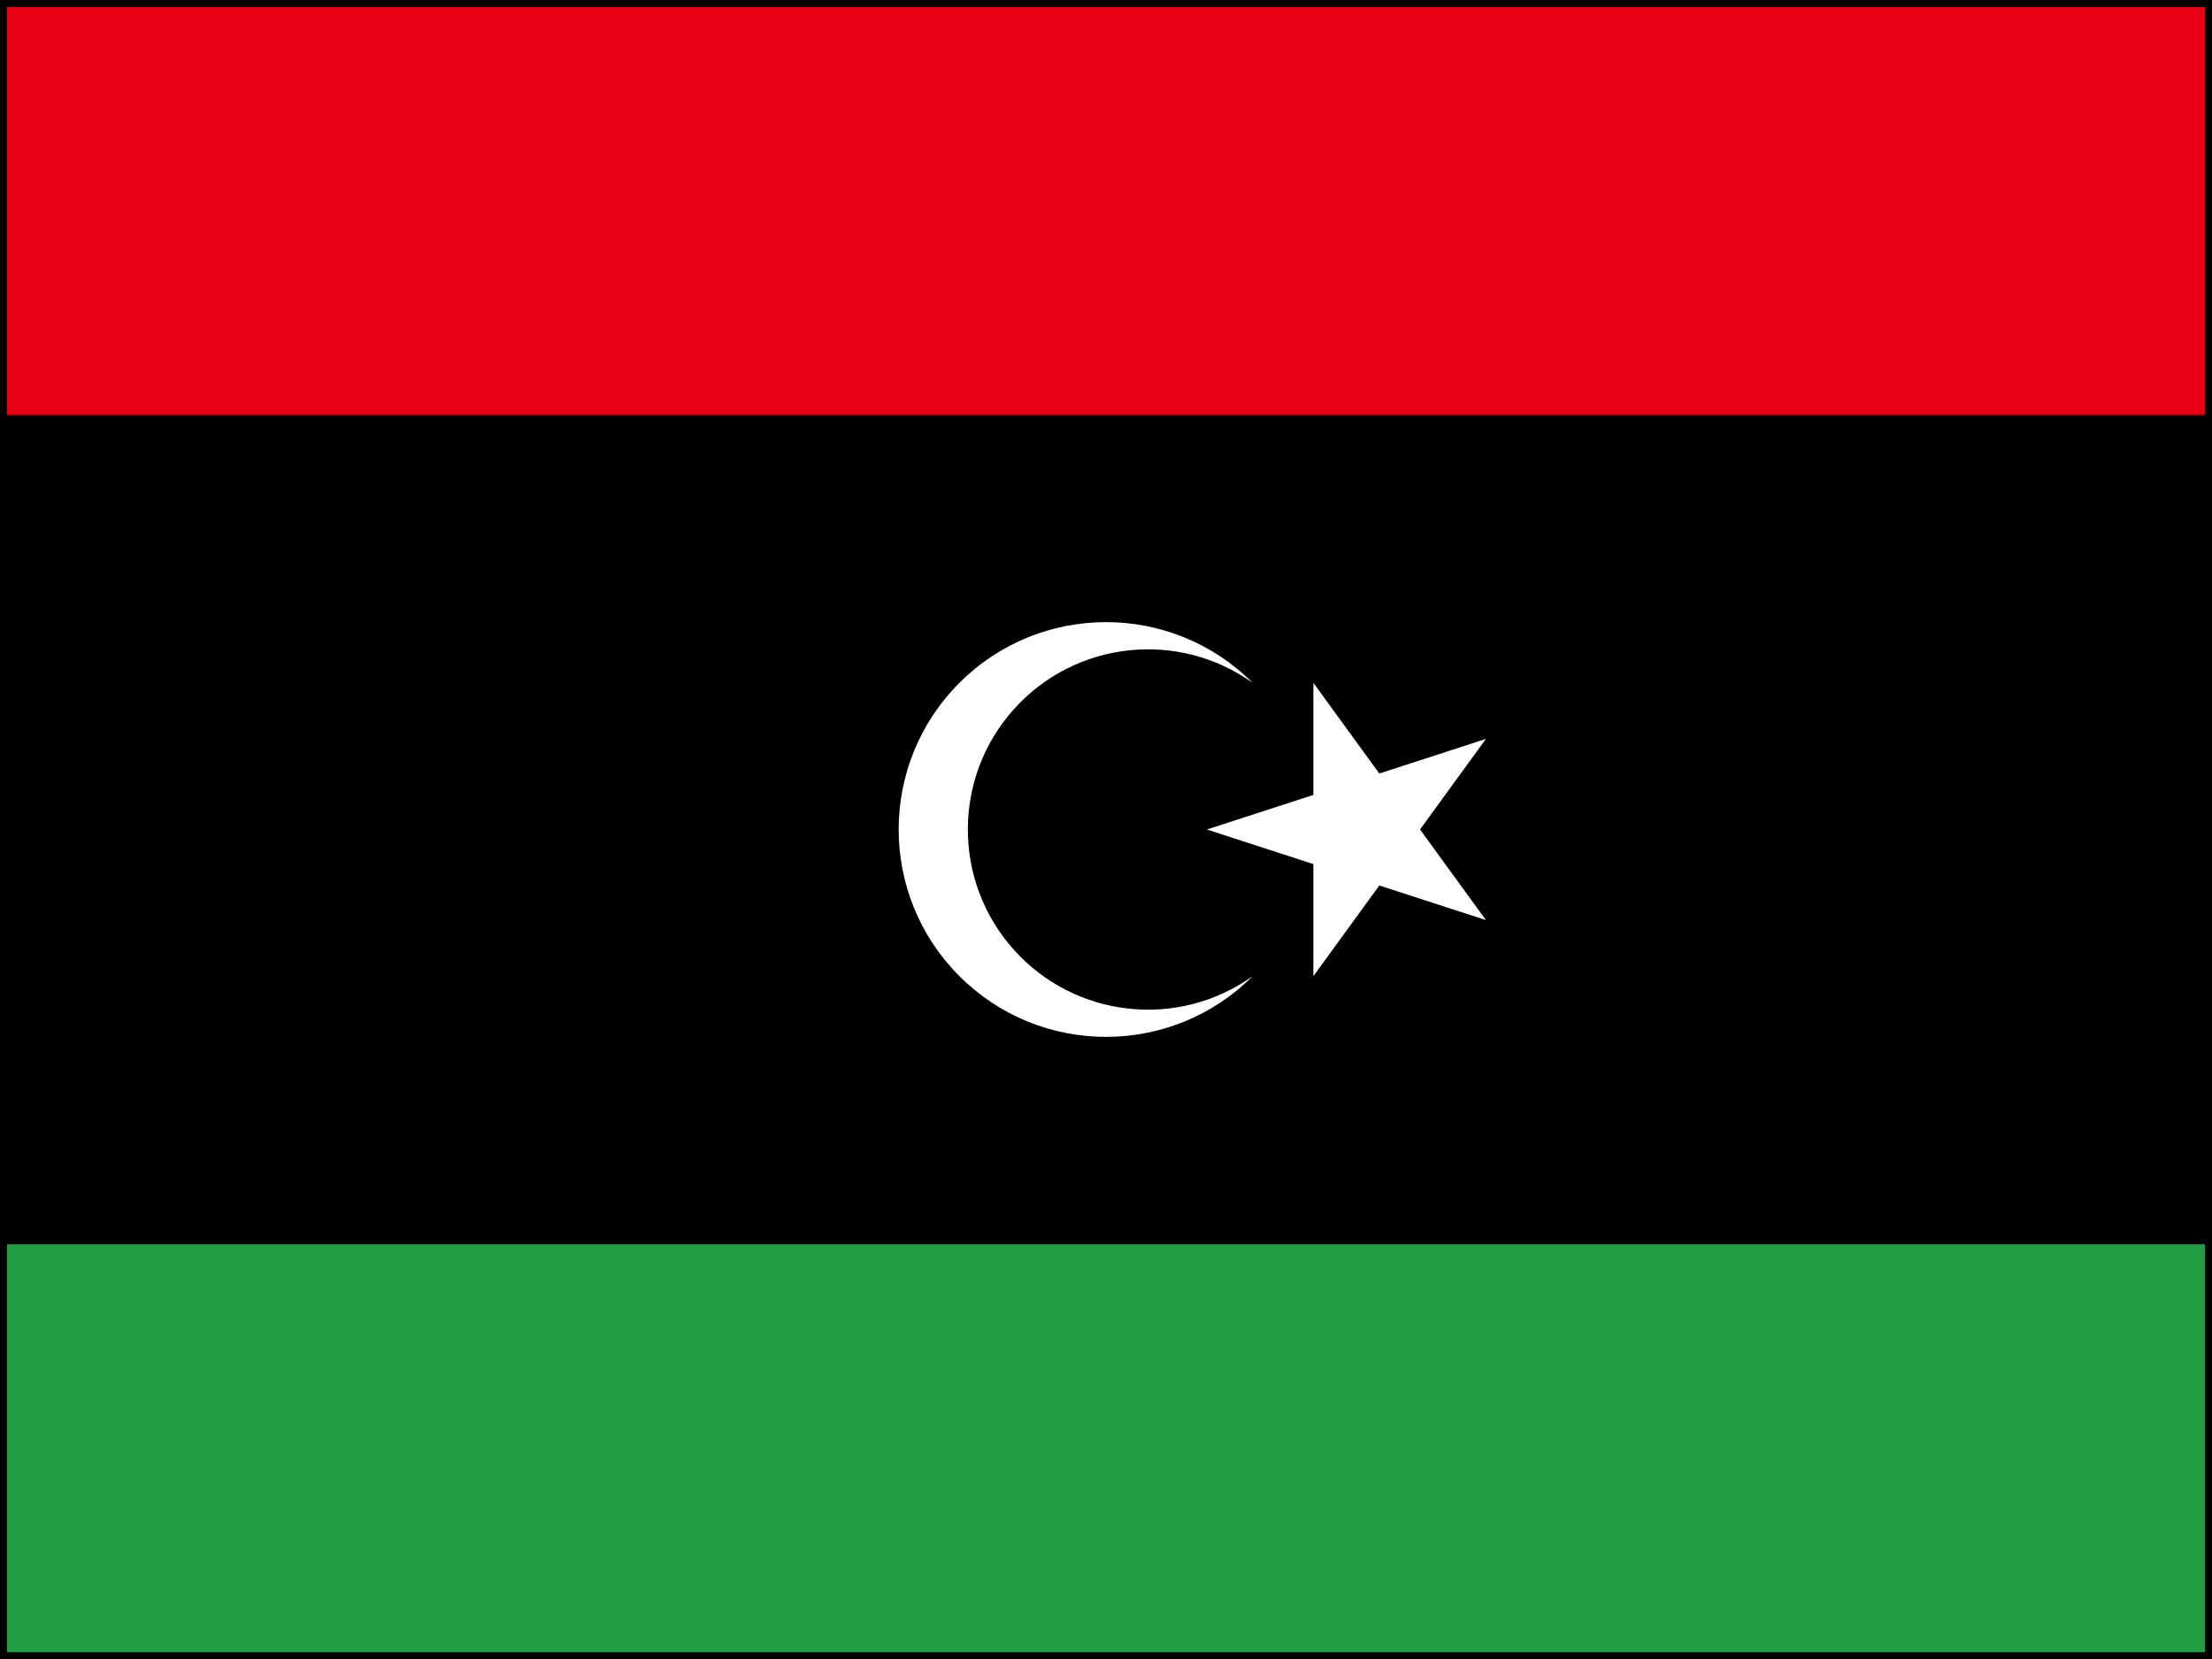
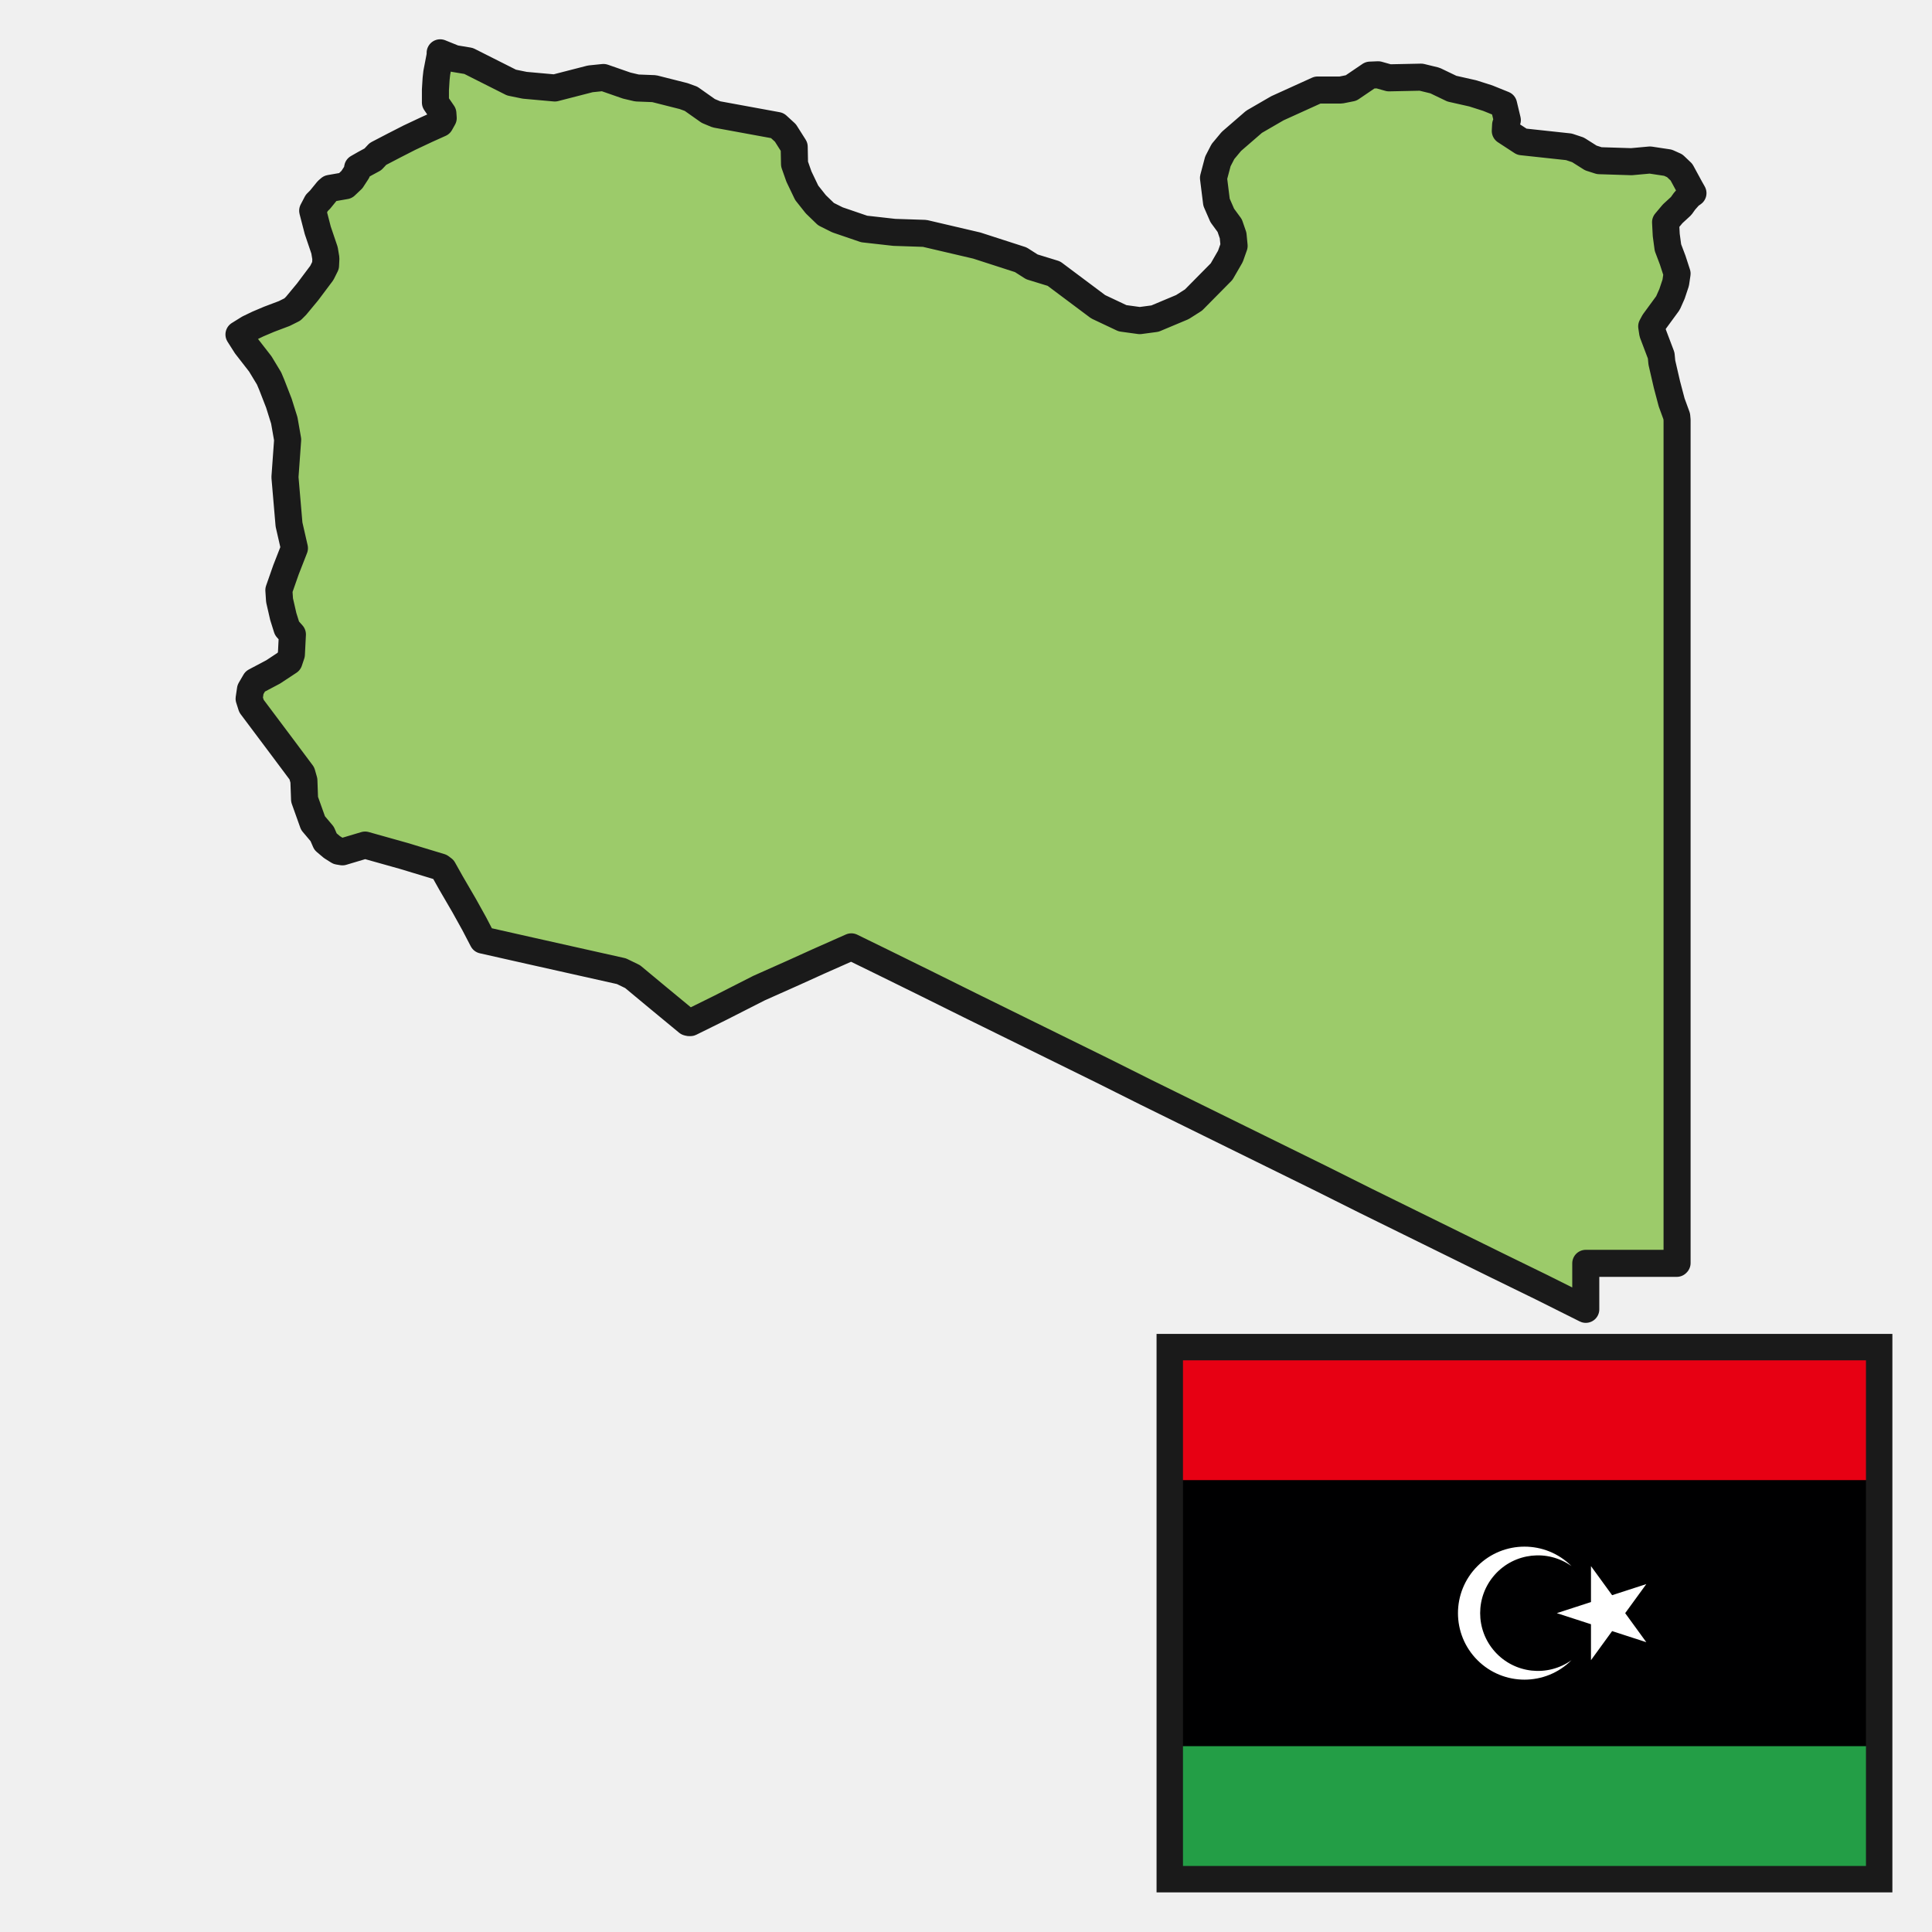
- <svg xmlns="http://www.w3.org/2000/svg" id="flag-icons-ly" viewBox="0 0 640 480">
-   <defs>
-     <clipPath id="ly-a">
-       <path d="M166.7-20h666.6v500H166.7z" />
-     </clipPath>
-   </defs>
-   <g clip-path="url(#ly-a)" transform="matrix(.96 0 0 .96 -160 19.2)">
-     <path fill="#239e46" d="M0-20h1000v500H0z" />
-     <path fill="#000001" d="M0-20h1000v375H0z" />
-     <path fill="#e70013" d="M0-20h1000v125H0z" />
-     <path fill="#fff" d="M544.2 185.8a54.3 54.3 0 1 0 0 88.4 62.5 62.5 0 1 1 0-88.4M530.4 230l84.1-27.3-52 71.5v-88.4l52 71.5z" />
+ <svg xmlns="http://www.w3.org/2000/svg" viewBox="0 0 512 512">
+   <g transform="translate(26.59 -48.91) scale(0.8961)">
+     <path d="M 46.6 150.4 L 49.9 149.0 L 54.4 147.3 L 56.8 146.1 L 57.9 145.0 L 61.3 140.9 L 63.1 138.5 L 65.5 135.3 L 66.6 133.1 L 66.7 131.0 L 66.3 128.6 L 64.3 122.7 L 62.8 116.9 L 64.0 114.6 L 65.0 113.6 L 67.2 110.9 L 67.9 110.3 L 72.5 109.5 L 74.4 107.7 L 75.9 105.4 L 76.1 104.2 L 78.2 103.0 L 80.6 101.7 L 82.1 100.1 L 86.9 97.6 L 91.4 95.3 L 96.5 92.9 L 100.5 91.1 L 101.4 89.5 L 101.3 88.1 L 99.1 84.9 L 99.1 81.1 L 99.3 77.9 L 99.5 76.1 L 100.5 70.9 L 100.5 70.2 L 104.7 71.9 L 108.9 72.6 L 121.6 79.0 L 125.5 79.8 L 134.4 80.6 L 144.9 77.9 L 148.8 77.5 L 155.7 79.9 L 158.7 80.6 L 163.8 80.8 L 172.5 83.0 L 174.7 83.8 L 179.8 87.4 L 182.2 88.4 L 200.2 91.7 L 202.6 93.9 L 205.2 98.0 L 205.3 103.1 L 206.6 106.8 L 208.9 111.6 L 211.6 115.0 L 214.6 117.9 L 218.0 119.6 L 225.9 122.3 L 234.8 123.3 L 243.8 123.6 L 259.2 127.2 L 272.2 131.4 L 275.5 133.5 L 282.0 135.5 L 295.1 145.3 L 302.3 148.7 L 307.4 149.4 L 311.9 148.8 L 320.0 145.4 L 323.3 143.3 L 331.6 134.9 L 334.2 130.4 L 335.3 127.3 L 335.0 124.2 L 334.0 121.3 L 331.8 118.3 L 330.1 114.4 L 329.2 107.2 L 330.5 102.3 L 332.0 99.4 L 334.5 96.4 L 341.2 90.6 L 348.1 86.6 L 360.0 81.2 L 366.9 81.2 L 369.9 80.6 L 375.5 76.8 L 377.9 76.7 L 381.1 77.6 L 390.6 77.4 L 394.7 78.4 L 399.7 80.8 L 405.9 82.2 L 410.3 83.6 L 415.0 85.5 L 416.1 90.1 L 415.6 91.5 L 415.5 93.3 L 420.4 96.5 L 434.3 98.0 L 437.0 98.9 L 440.8 101.3 L 443.3 102.1 L 452.8 102.4 L 458.3 101.9 L 463.6 102.7 L 465.6 103.6 L 467.6 105.5 L 470.1 110.1 L 471.0 111.7 L 470.0 112.4 L 468.5 114.1 L 467.5 115.5 L 465.0 117.8 L 462.9 120.3 L 463.1 124.1 L 463.6 127.8 L 465.0 131.5 L 466.3 135.5 L 465.9 138.2 L 464.8 141.5 L 463.6 144.2 L 459.5 149.8 L 458.8 151.1 L 459.1 153.1 L 461.6 159.7 L 461.8 161.8 L 463.3 168.3 L 464.7 173.6 L 466.2 177.7 L 466.3 178.8 L 466.3 184.9 L 466.3 191.0 L 466.3 197.1 L 466.3 203.2 L 466.3 209.3 L 466.3 215.4 L 466.3 221.5 L 466.3 227.6 L 466.3 233.7 L 466.3 239.8 L 466.3 245.9 L 466.3 252.0 L 466.3 258.1 L 466.3 264.2 L 466.3 270.3 L 466.3 276.4 L 466.3 282.5 L 466.3 288.6 L 466.3 294.7 L 466.3 300.8 L 466.3 306.9 L 466.3 312.9 L 466.3 319.1 L 466.3 325.1 L 466.3 331.2 L 466.3 337.4 L 466.3 343.4 L 466.3 349.6 L 466.3 355.6 L 466.3 361.7 L 466.3 367.9 L 466.3 373.9 L 466.3 387.5 L 466.3 401.0 L 466.3 414.5 L 466.3 428.0 L 466.3 428.1 L 466.2 428.1 L 466.2 428.2 L 466.1 428.2 L 459.3 428.2 L 452.7 428.2 L 445.9 428.2 L 439.3 428.2 L 439.3 431.6 L 439.3 435.0 L 439.3 438.4 L 439.3 441.8 L 426.3 435.3 L 413.2 428.9 L 400.2 422.5 L 387.2 416.1 L 374.2 409.7 L 361.2 403.2 L 348.2 396.8 L 335.2 390.4 L 322.2 384.0 L 309.2 377.6 L 296.2 371.1 L 283.2 364.7 L 270.2 358.3 L 257.2 351.9 L 244.1 345.4 L 231.1 339.0 L 222.1 334.6 L 212.4 338.9 L 204.9 342.3 L 194.8 346.8 L 183.4 352.6 L 174.5 357.0 L 174.1 357.0 L 173.7 356.9 L 164.5 349.3 L 157.4 343.4 L 154.1 341.8 L 140.7 338.8 L 127.3 335.8 L 113.1 332.6 L 110.6 327.8 L 107.6 322.4 L 103.7 315.7 L 101.4 311.6 L 100.6 311.0 L 89.7 307.7 L 78.3 304.5 L 71.6 306.5 L 70.4 306.3 L 68.5 305.1 L 66.6 303.5 L 65.6 301.2 L 62.9 298.0 L 60.4 291.0 L 60.2 285.4 L 59.6 283.3 L 53.7 275.4 L 48.3 268.2 L 44.7 263.4 L 44.0 261.2 L 44.4 258.5 L 45.8 256.1 L 51.1 253.3 L 55.8 250.2 L 56.5 248.1 L 56.8 242.2 L 55.2 240.4 L 54.1 236.9 L 53.0 232.1 L 52.8 229.1 L 54.9 223.1 L 57.4 216.7 L 55.8 209.7 L 54.6 195.7 L 55.4 184.6 L 54.7 180.6 L 54.4 178.9 L 52.8 173.8 L 50.7 168.4 L 49.9 166.5 L 47.3 162.2 L 43.1 156.8 L 41.0 153.5 L 43.9 151.7 L 46.6 150.4 Z" fill="#9ccb6a" stroke="#1a1a1a" stroke-width="8" stroke-linejoin="round" fill-rule="evenodd" />
  </g>
-   <rect x="1" y="1" width="638" height="478" fill="none" stroke="#000000" stroke-width="2" />
+   <rect x="310" y="357" width="188" height="141" fill="#ffffff" />
+   <g transform="translate(310 357) scale(0.29375)">
+     <defs>
+       <clipPath id="ly-a">
+         <path d="M166.7-20h666.6v500H166.7z" />
+       </clipPath>
+     </defs>
+     <g clip-path="url(#ly-a)" transform="matrix(.96 0 0 .96 -160 19.2)">
+       <path fill="#239e46" d="M0-20h1000v500H0z" />
+       <path fill="#000001" d="M0-20h1000v375H0z" />
+       <path fill="#e70013" d="M0-20h1000v125H0z" />
+       <path fill="#fff" d="M544.2 185.8a54.3 54.3 0 1 0 0 88.4 62.5 62.5 0 1 1 0-88.4M530.4 230l84.1-27.3-52 71.5v-88.4l52 71.5z" />
+     </g>
+     <rect x="1" y="1" width="638" height="478" fill="none" stroke="#000000" stroke-width="2" />
+   </g>
+   <rect x="310" y="357" width="188" height="141" fill="none" stroke="#1a1a1a" stroke-width="7" />
</svg>
